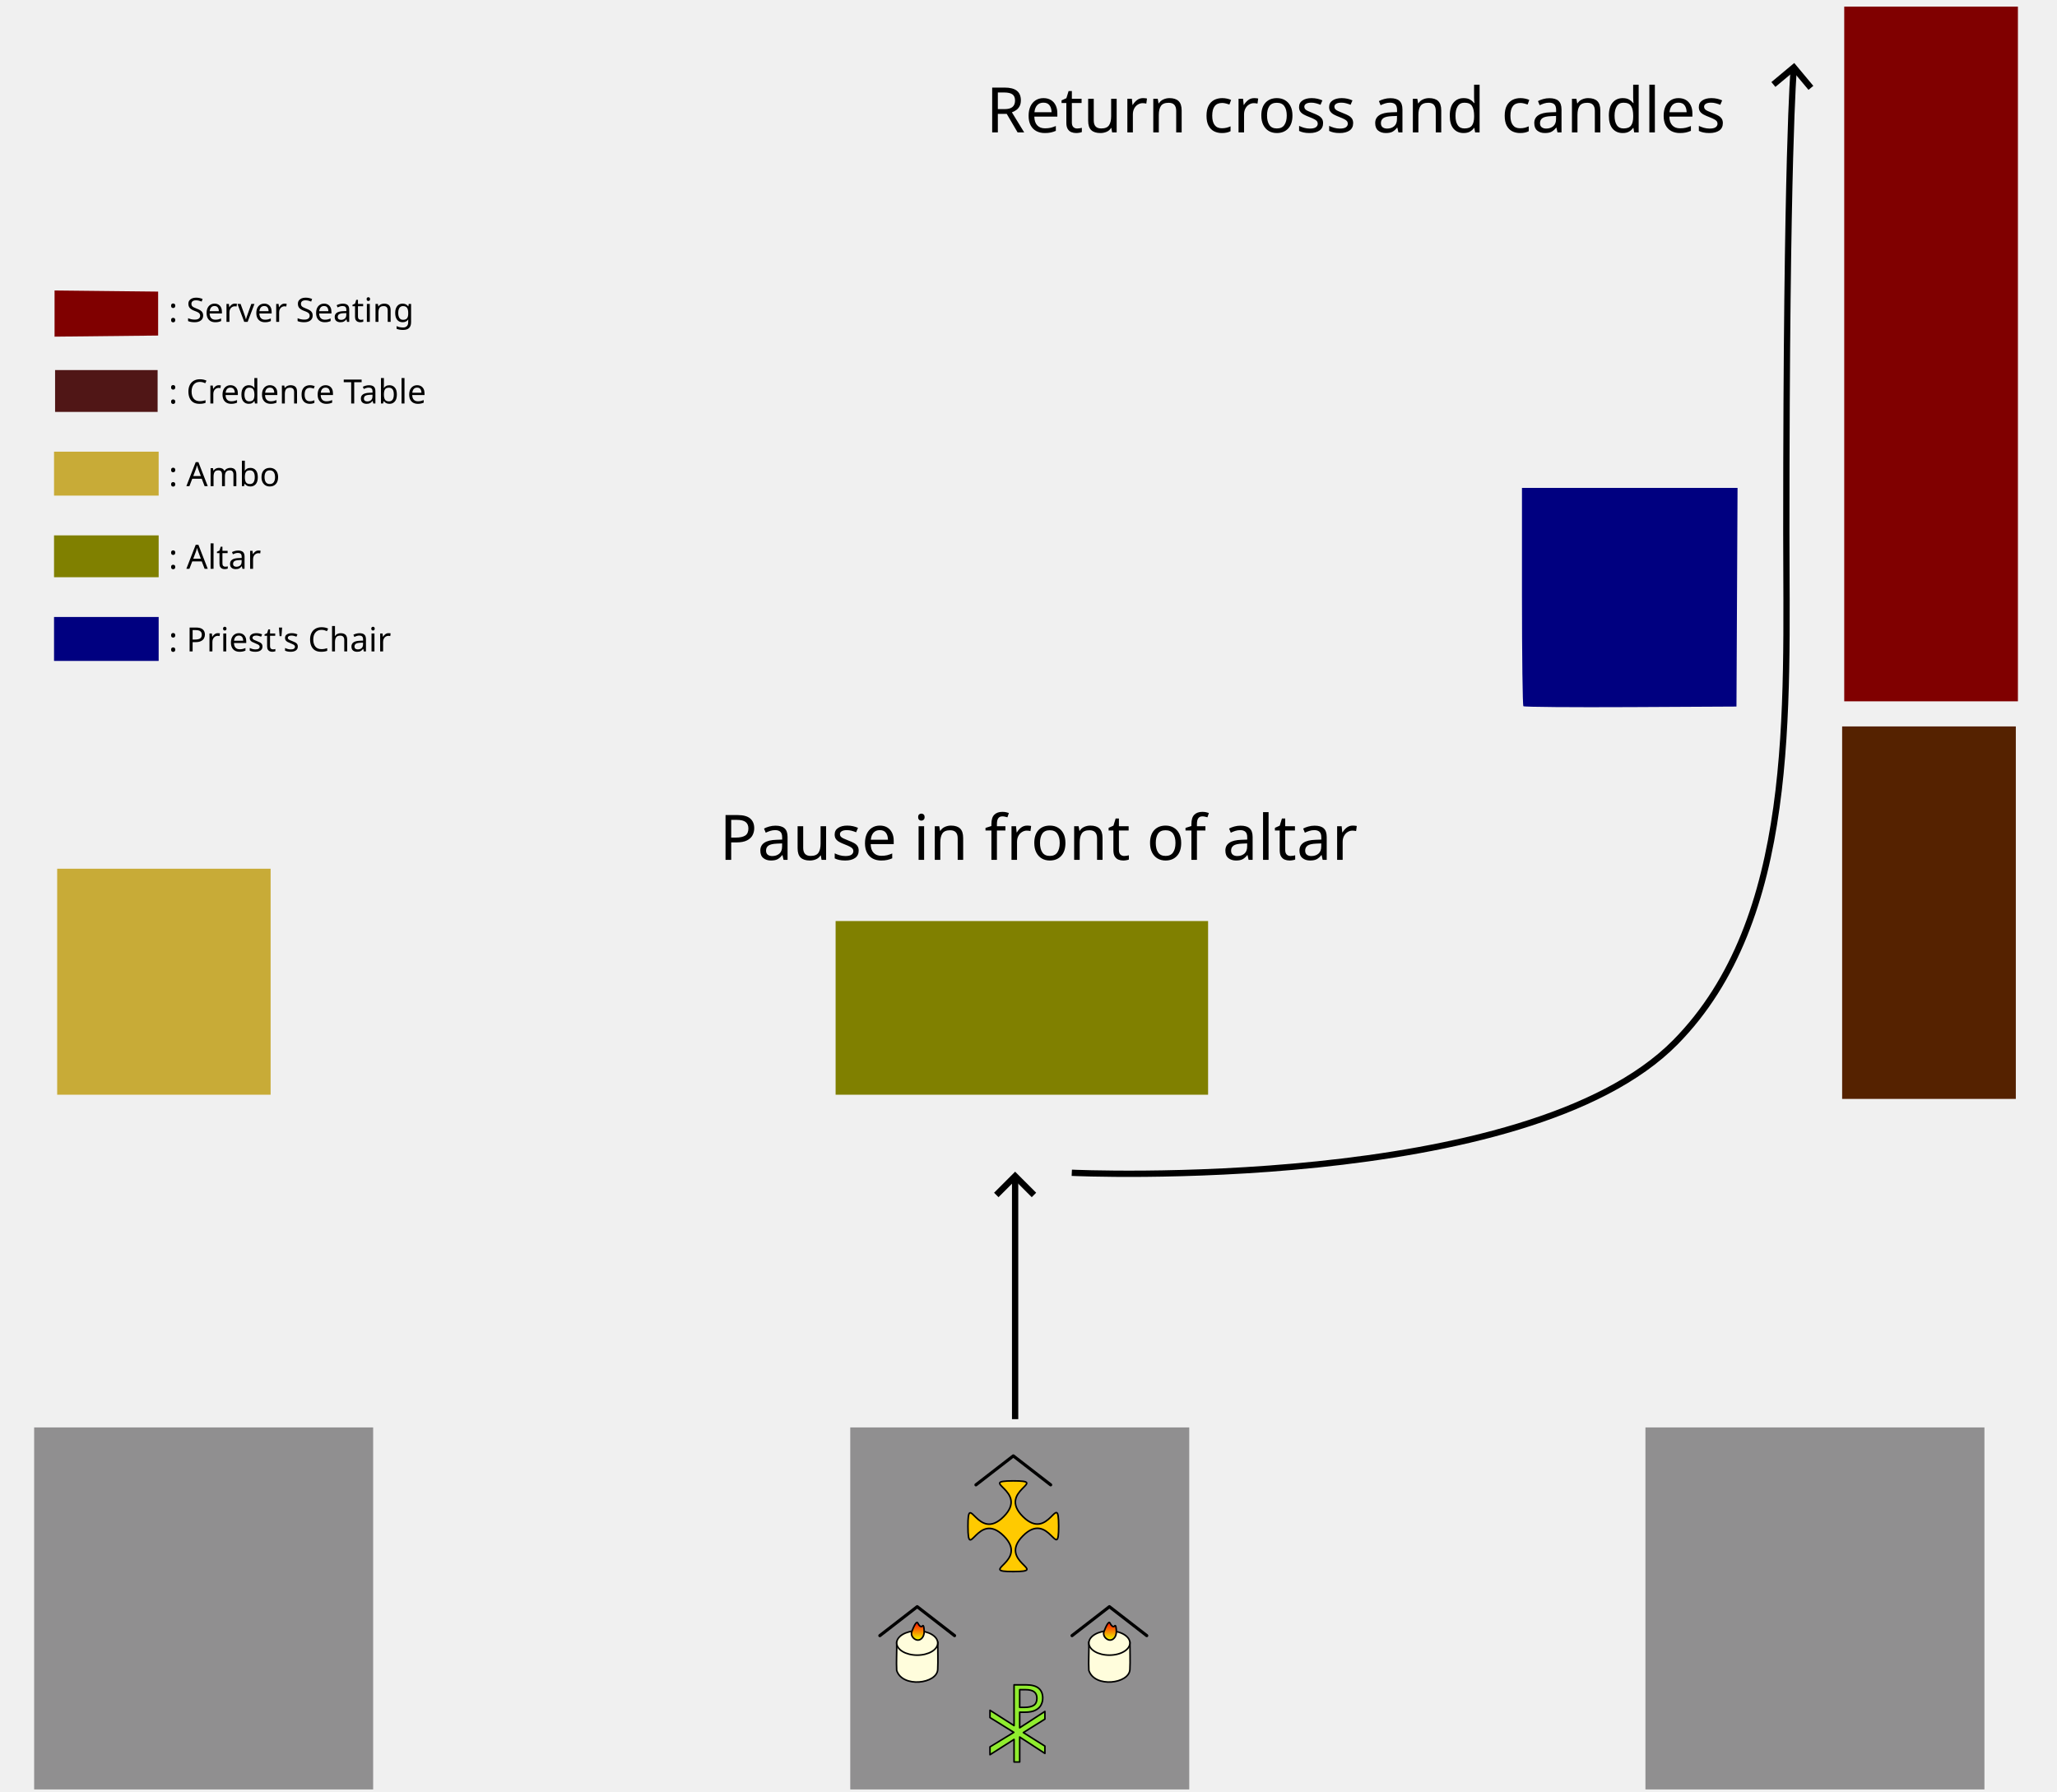
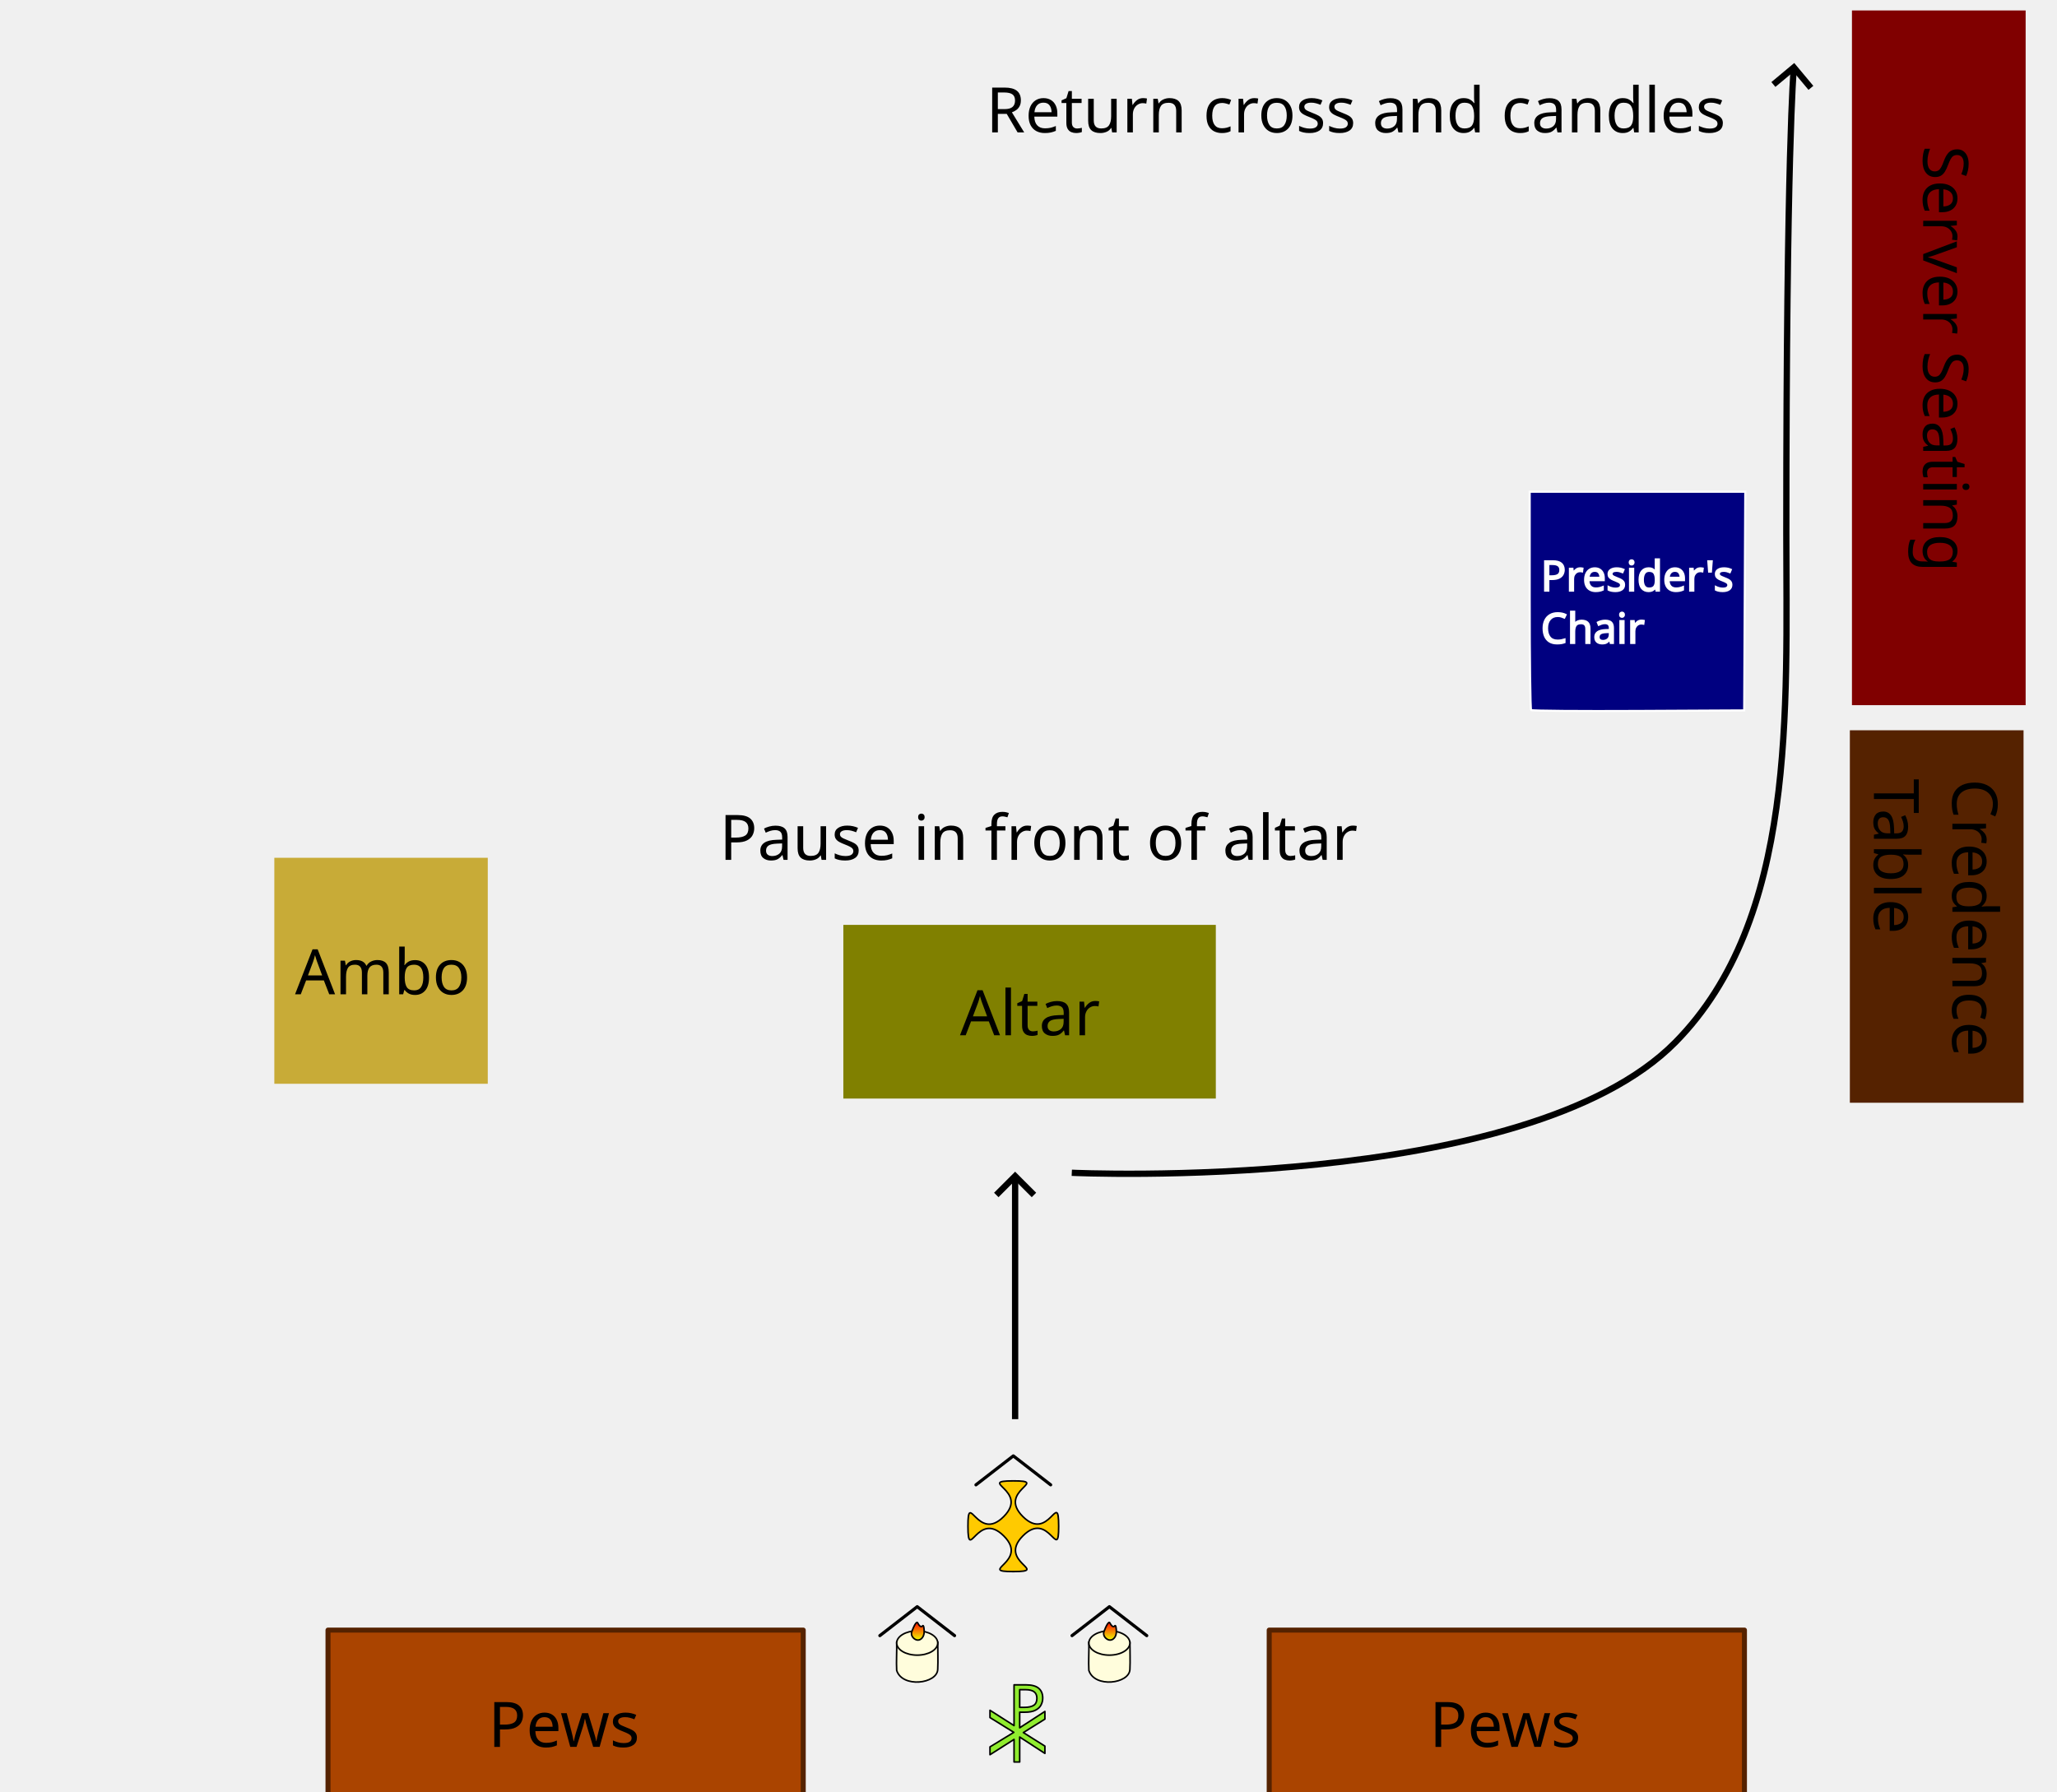
- <svg xmlns="http://www.w3.org/2000/svg" xmlns:xlink="http://www.w3.org/1999/xlink" version="1.1" id="svg48" width="1310.667" height="1141.333" viewBox="0 0 1310.667 1141.333">
+ <svg xmlns="http://www.w3.org/2000/svg" xmlns:xlink="http://www.w3.org/1999/xlink" version="1.1" id="svg48" width="1310.667" height="1141.333" viewBox="0 0 1310.667 1141.333" xml:space="preserve">
  <defs id="defs52">
    <marker style="overflow:visible" id="Arrow1" refX="0" refY="0" orient="auto-start-reverse" markerWidth="4.061" markerHeight="6.707" viewBox="0 0 4.061 6.707" preserveAspectRatio="xMidYMid">
      <path style="fill:none;stroke:context-stroke;stroke-width:1;stroke-linecap:butt" d="M 3,-3 0,0 3,3" id="path5057" transform="rotate(180,0.125,0)" />
    </marker>
    <linearGradient id="linearGradient2110">
      <stop style="stop-color:#edff00;stop-opacity:1;" offset="0" id="stop2106" />
      <stop style="stop-color:#ff1700;stop-opacity:1;" offset="1" id="stop2108" />
    </linearGradient>
    <linearGradient id="linearGradient1039">
      <stop style="stop-color:#000000;stop-opacity:1;" offset="0" id="stop1037" />
    </linearGradient>
    <linearGradient xlink:href="#linearGradient2110" id="linearGradient2112" x1="-400.906" y1="784.281" x2="-400.906" y2="773.75" gradientUnits="userSpaceOnUse" gradientTransform="matrix(0.8073257,0,0,0.8073257,-77.17398,150.3789)" />
    <linearGradient xlink:href="#linearGradient2110" id="linearGradient8693" gradientUnits="userSpaceOnUse" gradientTransform="matrix(0.8073257,0,0,0.8073257,-77.17398,150.3789)" x1="-400.906" y1="784.281" x2="-400.906" y2="773.75" />
+     <linearGradient xlink:href="#linearGradient2110" id="linearGradient13792" gradientUnits="userSpaceOnUse" gradientTransform="matrix(0.8073257,0,0,0.8073257,-77.17398,150.3789)" x1="-400.906" y1="784.281" x2="-400.906" y2="773.75" />
  </defs>
  <g id="g54">
-     <path style="fill:#800000;stroke-width:1.333" d="m 34.763,199.803 v -14.713 l 33,0.357 33,0.357 v 14 14 l -33,0.357 -33,0.357 z" id="path4187" />
-     <path style="fill:#501616;stroke-width:1.333" d="M 35.097,249.136 V 235.803 h 32.667 32.667 v 13.333 13.333 H 67.763 35.097 Z" id="path4143" />
-     <path style="fill:#c8ab37;stroke-width:1.333" d="m 34.43,301.803 v -14 h 33.333 33.333 v 14 14 H 67.763 34.43 Z" id="path4123" />
-     <path style="fill:#808000;stroke-width:1.333" d="m 34.43,354.47 v -13.333 h 33.333 33.333 v 13.333 13.333 H 67.763 34.43 Z" id="path4103" />
-     <path style="fill:#000080;stroke-width:1.333" d="m 34.43,407.136 v -14 h 33.333 33.333 v 14 14 H 67.763 34.43 Z" id="path4061" />
-     <path style="fill:#800000;stroke-width:1.333" d="M 1175.097,225.548 V 4.215 h 55.333 55.333 V 225.548 446.881 h -55.333 -55.333 z" id="path4037" />
-     <path style="fill:#000080;stroke-width:1.333" d="m 970.664,450.004 c -0.496,-0.496 -0.901,-32.001 -0.901,-70.012 v -69.111 h 68.679 68.679 l -0.345,69.667 -0.345,69.667 -67.432,0.345 c -37.088,0.19 -67.838,-0.06 -68.333,-0.556 z" id="path4035" />
-     <path style="fill:#808000;stroke-width:1.333" d="m 532.43,642.215 v -55.333 h 118.667 118.667 v 55.333 55.333 H 651.097 532.43 Z" id="path4033" />
-     <path style="fill:#c8ab37;stroke-width:1.333" d="m 36.43,625.548 v -72 h 68 68 v 72 72 h -68 -68 z" id="path4031" />
-     <path style="fill:#552200;stroke-width:1.333" d="M 1173.763,581.548 V 462.881 h 55.333 55.333 V 581.548 700.215 h -55.333 -55.333 z" id="path4029" />
-     <path style="fill:#908f90;stroke-width:1.333" d="M 1048.43,1024.881 V 909.548 h 108 108 v 115.333 115.333 h -108 -108 z" id="path4027" />
-     <path style="fill:#908f90;stroke-width:1.333" d="M 541.763,1024.881 V 909.548 h 108 108 v 115.333 115.333 h -108 -108 z" id="path4025" />
-     <path style="fill:#908f90;stroke-width:1.333" d="M 21.763,1024.881 V 909.548 H 129.763 237.763 v 115.333 115.333 H 129.763 21.763 Z" id="path4021" />
    <g id="g1775" transform="translate(988.0533,244.9078)">
      <path style="fill:#ffca00;fill-opacity:1;stroke:#000000;stroke-width:4.58;stroke-dasharray:none;stroke-dashoffset:0;stroke-opacity:1" id="path1746" d="m -399.077,179.704 c -107.423,-11.161 -30.597,127.778 -98.665,43.926 -68.068,-83.851 52.11,19.896 63.271,-87.527 11.161,-107.423 -127.778,-30.597 -43.926,-98.665 83.851,-68.068 -19.896,52.11 87.527,63.271 107.423,11.161 30.597,-127.778 98.665,-43.926 68.068,83.851 -52.11,-19.896 -63.271,87.527 -11.161,107.423 127.778,30.597 43.926,98.665 -83.851,68.068 19.896,-52.11 -87.527,-63.271 z" transform="matrix(0.1372033,-0.1698323,0.1698323,0.1372033,-312.0219,641.285)" />
      <path style="fill:none;stroke:#000000;stroke-width:2;stroke-linecap:round;stroke-linejoin:round;stroke-dasharray:none;stroke-opacity:1" d="m -366.202,701.22 23.803,-18.438 23.803,18.438" id="path1769" />
    </g>
    <path style="fill:none;stroke:#000000;stroke-width:2;stroke-linecap:round;stroke-linejoin:round;stroke-dasharray:none;stroke-opacity:1" d="m -464.738,702.127 23.803,-18.438 23.803,18.438" id="path1771" />
    <g id="g3921" transform="translate(1103.655,259.0371)">
      <g id="g3901" transform="matrix(1.291578,0,0,1.291578,121.3577,-225.832)" style="stroke-width:0.774;stroke-dasharray:none">
        <g id="g1976" style="stroke-width:0.774;stroke-dasharray:none">
          <path id="ellipse1964" style="fill:#fffddc;stroke:#000000;stroke-width:0.774;stroke-linecap:round;stroke-linejoin:round;stroke-dasharray:none" d="m -411.295,784.34 c 0.13,4.625 -0.247,9.546 0,14.033 2.765,8.793 20.068,6.628 20.254,-0.535 0.212,-4.273 0,-9.041 0,-13.498 z" />
          <ellipse style="fill:#fffddc;fill-opacity:1;stroke:#000000;stroke-width:0.774;stroke-linecap:round;stroke-linejoin:round;stroke-dasharray:none;stroke-dashoffset:0;stroke-opacity:1" id="path1835" ry="5.994" rx="10.127" cy="784.857" cx="-401.164" />
        </g>
        <path id="path2030" style="fill:url(#linearGradient2112);stroke:#000000;stroke-width:0.774;stroke-linecap:round;stroke-linejoin:round;stroke-dasharray:none" d="m -397.733,779.412 c -0.034,2.299 -1.445,4.011 -3.103,4.011 -1.658,0 -3.789,-2.002 -3.002,-4.163 0.833,-2.286 2.356,-5.69 3.002,-4.163 0.4,0.946 1.579,2.331 2.224,1.371 0.606,-0.902 0.905,1.239 0.879,2.944 z" />
      </g>
      <path style="fill:none;stroke:#000000;stroke-width:2;stroke-linecap:round;stroke-linejoin:round;stroke-dasharray:none;stroke-opacity:1" d="m -420.58,783.176 23.803,-18.438 23.803,18.438" id="path3895" />
    </g>
    <g id="g4879" transform="translate(717.4543,584.011)">
      <g aria-label="P" id="text4835" style="font-size:40px;line-height:1.25;fill:#000000;fill-opacity:1;stroke:#000000;stroke-linecap:butt;stroke-linejoin:round;stroke-opacity:1" transform="translate(-480.3961,91.84043)">
        <path id="path4841" style="fill:#90ec2f;fill-opacity:1;stroke:#000000;stroke-linecap:butt;stroke-linejoin:round;stroke-opacity:1" d="m 409.068,397.72 v 25.973 l -15.33,-9.766 v 4.654 l 15.189,9.406 -15.189,9.262 v 4.998 l 15.33,-9.756 v 14.393 h 3.6 v -15.906 l 16.055,10.436 v -4.654 l -13.719,-8.623 13.719,-8.574 v -4.9 l -16.055,10.42 v -9.922 h 3.279 c 2.853,0 5.106,-0.426 6.76,-1.279 1.68,-0.853 2.867,-1.96 3.561,-3.32 0.72,-1.387 1.08,-2.868 1.08,-4.441 0,-2.667 -0.854,-4.733 -2.561,-6.199 -1.707,-1.467 -4.427,-2.199 -8.16,-2.199 z m 3.6,3.08 h 3.641 c 2.533,0 4.385,0.453 5.559,1.359 1.173,0.907 1.76,2.279 1.76,4.119 0,2.107 -0.667,3.6 -2,4.48 -1.333,0.88 -3.36,1.32 -6.08,1.32 h -2.879 z" />
      </g>
      <g aria-label="X" transform="rotate(90)" id="text4839" style="font-size:48.997px;line-height:1.25;stroke:#000000;stroke-width:1.225;stroke-linejoin:round" />
    </g>
-     <text xml:space="preserve" style="font-style:normal;font-variant:normal;font-weight:normal;font-stretch:normal;font-size:21.333px;line-height:1.25;font-family:sans-serif;-inkscape-font-specification:'sans-serif, Normal';font-variant-ligatures:normal;font-variant-caps:normal;font-variant-numeric:normal;font-variant-east-asian:normal;fill:#000000;fill-opacity:1;stroke:none" x="107.487" y="205.104" id="text5283">
-       <tspan id="tspan5281" x="107.487" y="205.104">: Server Seating</tspan>
-     </text>
-     <text xml:space="preserve" style="font-style:normal;font-variant:normal;font-weight:normal;font-stretch:normal;font-size:21.333px;line-height:1.25;font-family:sans-serif;-inkscape-font-specification:'sans-serif, Normal';font-variant-ligatures:normal;font-variant-caps:normal;font-variant-numeric:normal;font-variant-east-asian:normal;fill:#000000;fill-opacity:1;stroke:none" x="107.487" y="257.094" id="text5287">
-       <tspan id="tspan5285" x="107.487" y="257.094">: Credence Table</tspan>
-     </text>
-     <text xml:space="preserve" style="font-style:normal;font-variant:normal;font-weight:normal;font-stretch:normal;font-size:21.333px;line-height:1.25;font-family:sans-serif;-inkscape-font-specification:'sans-serif, Normal';font-variant-ligatures:normal;font-variant-caps:normal;font-variant-numeric:normal;font-variant-east-asian:normal;fill:#000000;fill-opacity:1;stroke:none" x="107.487" y="309.76" id="text5291">
-       <tspan id="tspan5289" x="107.487" y="309.76">: Ambo</tspan>
-     </text>
-     <text xml:space="preserve" style="font-style:normal;font-variant:normal;font-weight:normal;font-stretch:normal;font-size:21.333px;line-height:1.25;font-family:sans-serif;-inkscape-font-specification:'sans-serif, Normal';font-variant-ligatures:normal;font-variant-caps:normal;font-variant-numeric:normal;font-variant-east-asian:normal;fill:#000000;fill-opacity:1;stroke:none" x="107.487" y="362.427" id="text5295">
-       <tspan id="tspan5293" x="107.487" y="362.427">: Altar</tspan>
-     </text>
-     <text xml:space="preserve" style="font-style:normal;font-variant:normal;font-weight:normal;font-stretch:normal;font-size:21.333px;line-height:1.25;font-family:sans-serif;-inkscape-font-specification:'sans-serif, Normal';font-variant-ligatures:normal;font-variant-caps:normal;font-variant-numeric:normal;font-variant-east-asian:normal;fill:#000000;fill-opacity:1;stroke:none" x="107.487" y="415.094" id="text5299">
-       <tspan id="tspan5297" x="107.487" y="415.094">: Priest's Chair</tspan>
-     </text>
    <text xml:space="preserve" style="font-style:normal;font-weight:normal;font-size:40px;line-height:1.25;font-family:sans-serif;fill:#000000;fill-opacity:1;stroke:none" x="314.159" y="373.549" id="text5303">
      <tspan id="tspan5301" x="314.159" y="373.549" />
    </text>
    <g id="g8691" transform="translate(981.2012,259.0371)">
      <g id="g8687" transform="matrix(1.291578,0,0,1.291578,121.3577,-225.832)" style="stroke-width:0.774;stroke-dasharray:none">
        <g id="g8683" style="stroke-width:0.774;stroke-dasharray:none">
          <path id="path8679" style="fill:#fffddc;stroke:#000000;stroke-width:0.774;stroke-linecap:round;stroke-linejoin:round;stroke-dasharray:none" d="m -411.295,784.34 c 0.13,4.625 -0.247,9.546 0,14.033 2.765,8.793 20.068,6.628 20.254,-0.535 0.212,-4.273 0,-9.041 0,-13.498 z" />
          <ellipse style="fill:#fffddc;fill-opacity:1;stroke:#000000;stroke-width:0.774;stroke-linecap:round;stroke-linejoin:round;stroke-dasharray:none;stroke-dashoffset:0;stroke-opacity:1" id="ellipse8681" ry="5.994" rx="10.127" cy="784.857" cx="-401.164" />
        </g>
        <path id="path8685" style="fill:url(#linearGradient8693);stroke:#000000;stroke-width:0.774;stroke-linecap:round;stroke-linejoin:round;stroke-dasharray:none" d="m -397.733,779.412 c -0.034,2.299 -1.445,4.011 -3.103,4.011 -1.658,0 -3.789,-2.002 -3.002,-4.163 0.833,-2.286 2.356,-5.69 3.002,-4.163 0.4,0.946 1.579,2.331 2.224,1.371 0.606,-0.902 0.905,1.239 0.879,2.944 z" />
      </g>
      <path style="fill:none;stroke:#000000;stroke-width:2;stroke-linecap:round;stroke-linejoin:round;stroke-dasharray:none;stroke-opacity:1" d="m -420.58,783.176 23.803,-18.438 23.803,18.438" id="path8689" />
    </g>
    <text xml:space="preserve" style="font-style:normal;font-weight:normal;font-size:40px;line-height:1.25;font-family:sans-serif;fill:#000000;fill-opacity:1;stroke:none" x="458.417" y="547.903" id="text8697">
      <tspan x="458.417" y="547.903" id="tspan8699">Pause in front of altar</tspan>
    </text>
    <path style="fill:none;stroke:#000000;stroke-width:4;stroke-linecap:butt;stroke-linejoin:miter;stroke-opacity:1;stroke-dasharray:none;marker-end:url(#Arrow1)" d="M 646.808,904.275 V 750.423" id="path8703" />
    <path style="fill:none;stroke:#000000;stroke-width:4;stroke-linecap:butt;stroke-linejoin:miter;stroke-dasharray:none;stroke-opacity:1;marker-end:url(#Arrow1)" d="m 682.916,747.283 c 0,0 289.332,13.516 384.631,-83.206 77.434,-78.59 70.647,-211.95 70.647,-324.974 0,-242.852 4.71,-295.145 4.71,-295.145" id="path8705" />
    <text xml:space="preserve" style="font-style:normal;font-weight:normal;font-size:40px;line-height:1.25;font-family:sans-serif;fill:#000000;fill-opacity:1;stroke:none" x="628.318" y="84.368" id="text9237">
      <tspan x="628.318" y="84.368" id="tspan9239">Return cross and candles</tspan>
    </text>
+     <g id="g1775-0" transform="translate(154.0641,-88.60944)">
+       <path style="fill:#ffca00;fill-opacity:1;stroke:#000000;stroke-width:4.58;stroke-dasharray:none;stroke-dashoffset:0;stroke-opacity:1" id="path1746-2" d="m -399.077,179.704 c -107.423,-11.161 -30.597,127.778 -98.665,43.926 -68.068,-83.851 52.11,19.896 63.271,-87.527 11.161,-107.423 -127.778,-30.597 -43.926,-98.665 83.851,-68.068 -19.896,52.11 87.527,63.271 107.423,11.161 30.597,-127.778 98.665,-43.926 68.068,83.851 -52.11,-19.896 -63.271,87.527 -11.161,107.423 127.778,30.597 43.926,98.665 -83.851,68.068 19.896,-52.11 -87.527,-63.271 z" transform="matrix(0.1372033,-0.1698323,0.1698323,0.1372033,-312.0219,641.285)" />
+       <path style="fill:none;stroke:#000000;stroke-width:2;stroke-linecap:round;stroke-linejoin:round;stroke-dasharray:none;stroke-opacity:1" d="m -366.202,701.22 23.803,-18.438 23.803,18.438" id="path1769-3" />
+     </g>
+     <g id="g3921-5" transform="translate(4.921504,2.446033)">
+       <g id="g3901-9" transform="matrix(1.291578,0,0,1.291578,121.3577,-225.832)" style="stroke-width:0.774;stroke-dasharray:none">
+         <g id="g1976-2" style="stroke-width:0.774;stroke-dasharray:none">
+           <path id="ellipse1964-2" style="fill:#fffddc;stroke:#000000;stroke-width:0.774;stroke-linecap:round;stroke-linejoin:round;stroke-dasharray:none" d="m -411.295,784.34 c 0.13,4.625 -0.247,9.546 0,14.033 2.765,8.793 20.068,6.628 20.254,-0.535 0.212,-4.273 0,-9.041 0,-13.498 z" />
+           <ellipse style="fill:#fffddc;fill-opacity:1;stroke:#000000;stroke-width:0.774;stroke-linecap:round;stroke-linejoin:round;stroke-dasharray:none;stroke-dashoffset:0;stroke-opacity:1" id="path1835-8" ry="5.994" rx="10.127" cy="784.857" cx="-401.164" />
+         </g>
+         <path id="path2030-9" style="fill:url(#linearGradient13792);stroke:#000000;stroke-width:0.774;stroke-linecap:round;stroke-linejoin:round;stroke-dasharray:none" d="m -397.733,779.412 c -0.034,2.299 -1.445,4.011 -3.103,4.011 -1.658,0 -3.789,-2.002 -3.002,-4.163 0.833,-2.286 2.356,-5.69 3.002,-4.163 0.4,0.946 1.579,2.331 2.224,1.371 0.606,-0.902 0.905,1.239 0.879,2.944 z" />
+       </g>
+       <path style="fill:none;stroke:#000000;stroke-width:2;stroke-linecap:round;stroke-linejoin:round;stroke-dasharray:none;stroke-opacity:1" d="m -420.58,783.176 23.803,-18.438 23.803,18.438" id="path3895-7" />
+     </g>
+     <g id="g4879-3" transform="translate(6.491426,2.446033)">
+       <g aria-label="P" id="text4835-6" style="font-size:40px;line-height:1.25;fill:#000000;fill-opacity:1;stroke:#000000;stroke-linecap:butt;stroke-linejoin:round;stroke-opacity:1" transform="translate(-480.3961,91.84043)">
+         <path id="path4841-1" style="fill:#90ec2f;fill-opacity:1;stroke:#000000;stroke-linecap:butt;stroke-linejoin:round;stroke-opacity:1" d="m 409.068,397.72 v 25.973 l -15.33,-9.766 v 4.654 l 15.189,9.406 -15.189,9.262 v 4.998 l 15.33,-9.756 v 14.393 h 3.6 v -15.906 l 16.055,10.436 v -4.654 l -13.719,-8.623 13.719,-8.574 v -4.9 l -16.055,10.42 v -9.922 h 3.279 c 2.853,0 5.106,-0.426 6.76,-1.279 1.68,-0.853 2.867,-1.96 3.561,-3.32 0.72,-1.387 1.08,-2.868 1.08,-4.441 0,-2.667 -0.854,-4.733 -2.561,-6.199 -1.707,-1.467 -4.427,-2.199 -8.16,-2.199 z m 3.6,3.08 h 3.641 c 2.533,0 4.385,0.453 5.559,1.359 1.173,0.907 1.76,2.279 1.76,4.119 0,2.107 -0.667,3.6 -2,4.48 -1.333,0.88 -3.36,1.32 -6.08,1.32 h -2.879 z" />
+       </g>
+       <g aria-label="X" transform="rotate(90)" id="text4839-2" style="font-size:48.997px;line-height:1.25;stroke:#000000;stroke-width:1.225;stroke-linejoin:round" />
+     </g>
+     <text xml:space="preserve" style="font-style:normal;font-weight:normal;font-size:40px;line-height:1.25;font-family:sans-serif;fill:#000000;fill-opacity:1;stroke:none" x="319.081" y="375.996" id="text5303-9">
+       <tspan id="tspan5301-3" x="319.081" y="375.996" />
+     </text>
+     <g id="g13307" transform="translate(4.921504,2.446033)">
+       <path style="fill:#808000;stroke-width:1.333" d="m 532.43,642.215 v -55.333 h 118.667 118.667 v 55.333 55.333 H 651.097 532.43 Z" id="path4033-1" />
+       <text xml:space="preserve" style="font-style:normal;font-weight:normal;font-size:40px;line-height:1.25;font-family:sans-serif;fill:#000000;fill-opacity:1;stroke:none" x="606.757" y="657.215" id="text13055">
+         <tspan id="tspan13053" x="606.757" y="657.215">Altar</tspan>
+       </text>
+     </g>
+     <g id="g13302" transform="translate(138.3649,-6.973499)">
+       <path style="fill:#c8ab37;stroke-width:1.333" d="m 36.43,625.548 v -72 h 68 68 v 72 72 h -68 -68 z" id="path4031-9" />
+       <text xml:space="preserve" style="font-style:normal;font-weight:normal;font-size:40px;line-height:1.25;font-family:sans-serif;fill:#000000;fill-opacity:1;stroke:none" x="49.63" y="640.548" id="text13059">
+         <tspan id="tspan13057" x="49.63" y="640.548">Ambo</tspan>
+       </text>
+     </g>
+     <g id="g13323" transform="translate(4.921504,2.446033)">
+       <path style="fill:#000080;stroke:#ffffff;stroke-width:1.333" d="m 970.664,450.004 c -0.496,-0.496 -0.901,-32.001 -0.901,-70.012 v -69.111 h 68.679 68.679 l -0.345,69.667 -0.345,69.667 -67.432,0.345 c -37.088,0.19 -67.838,-0.06 -68.333,-0.556 z" id="path4035-4" />
+       <text xml:space="preserve" style="font-style:normal;font-variant:normal;font-weight:normal;font-stretch:normal;font-size:26.667px;line-height:1.25;font-family:sans-serif;-inkscape-font-specification:'sans-serif, Normal';font-variant-ligatures:normal;font-variant-caps:normal;font-variant-numeric:normal;font-variant-east-asian:normal;fill:#ffffff;fill-opacity:1;stroke:#ffffff" x="976.83" y="374.086" id="text13063">
+         <tspan id="tspan13061" x="976.83" y="374.086">Presider's</tspan>
+         <tspan x="976.83" y="407.419" id="tspan13065">Chair</tspan>
+       </text>
+     </g>
+     <g id="g13334" transform="translate(4.921504,2.446033)">
+       <path style="fill:#800000;stroke-width:1.333" d="M 1175.097,225.548 V 4.215 h 55.333 55.333 V 225.548 446.881 h -55.333 -55.333 z" id="path4037-7" />
+       <text xml:space="preserve" style="font-style:normal;font-weight:normal;font-size:40px;line-height:1.25;font-family:sans-serif;fill:#000000;fill-opacity:1;stroke:none" x="90.288" y="-1220.49" id="text13069" transform="rotate(90)">
+         <tspan id="tspan13067" x="90.288" y="-1220.49">Server Seating</tspan>
+       </text>
+     </g>
+     <g id="g13329" transform="translate(4.921504,2.446033)">
+       <path style="fill:#552200;stroke-width:1.333" d="M 1173.763,581.548 V 462.881 h 55.333 55.333 V 581.548 700.215 h -55.333 -55.333 z" id="path4029-8" />
+       <text xml:space="preserve" style="font-style:normal;font-weight:normal;font-size:40px;line-height:1.25;font-family:sans-serif;fill:#000000;fill-opacity:1;stroke:none" x="493.768" y="-1239.097" id="text13073" transform="rotate(90)">
+         <tspan id="tspan13071" x="493.768" y="-1239.097">Credence</tspan>
+         <tspan x="493.768" y="-1189.097" id="tspan13075">Table</tspan>
+       </text>
+     </g>
+     <g id="g13312" transform="translate(4.921504,2.446033)">
+       <rect style="fill:#aa4400;stroke:#552200;stroke-width:3.191;stroke-linecap:round;stroke-linejoin:round" id="rect13131" width="302.804" height="120.693" x="204.076" y="1036.244" />
+       <text xml:space="preserve" style="font-style:normal;font-weight:normal;font-size:40px;line-height:1.25;font-family:sans-serif;fill:#000000;fill-opacity:1;stroke:none" x="306.158" y="1110.67" id="text13293">
+         <tspan id="tspan13291" x="306.158" y="1110.67">Pews</tspan>
+       </text>
+     </g>
+     <g id="g13317" transform="translate(4.921504,2.446033)">
+       <rect style="fill:#aa4400;stroke:#552200;stroke-width:3.191;stroke-linecap:round;stroke-linejoin:round" id="rect13289" width="302.804" height="120.693" x="803.787" y="1036.244" />
+       <text xml:space="preserve" style="font-style:normal;font-weight:normal;font-size:40px;line-height:1.25;font-family:sans-serif;fill:#000000;fill-opacity:1;stroke:none" x="905.869" y="1110.67" id="text13297">
+         <tspan id="tspan13295" x="905.869" y="1110.67">Pews</tspan>
+       </text>
+     </g>
  </g>
</svg>
